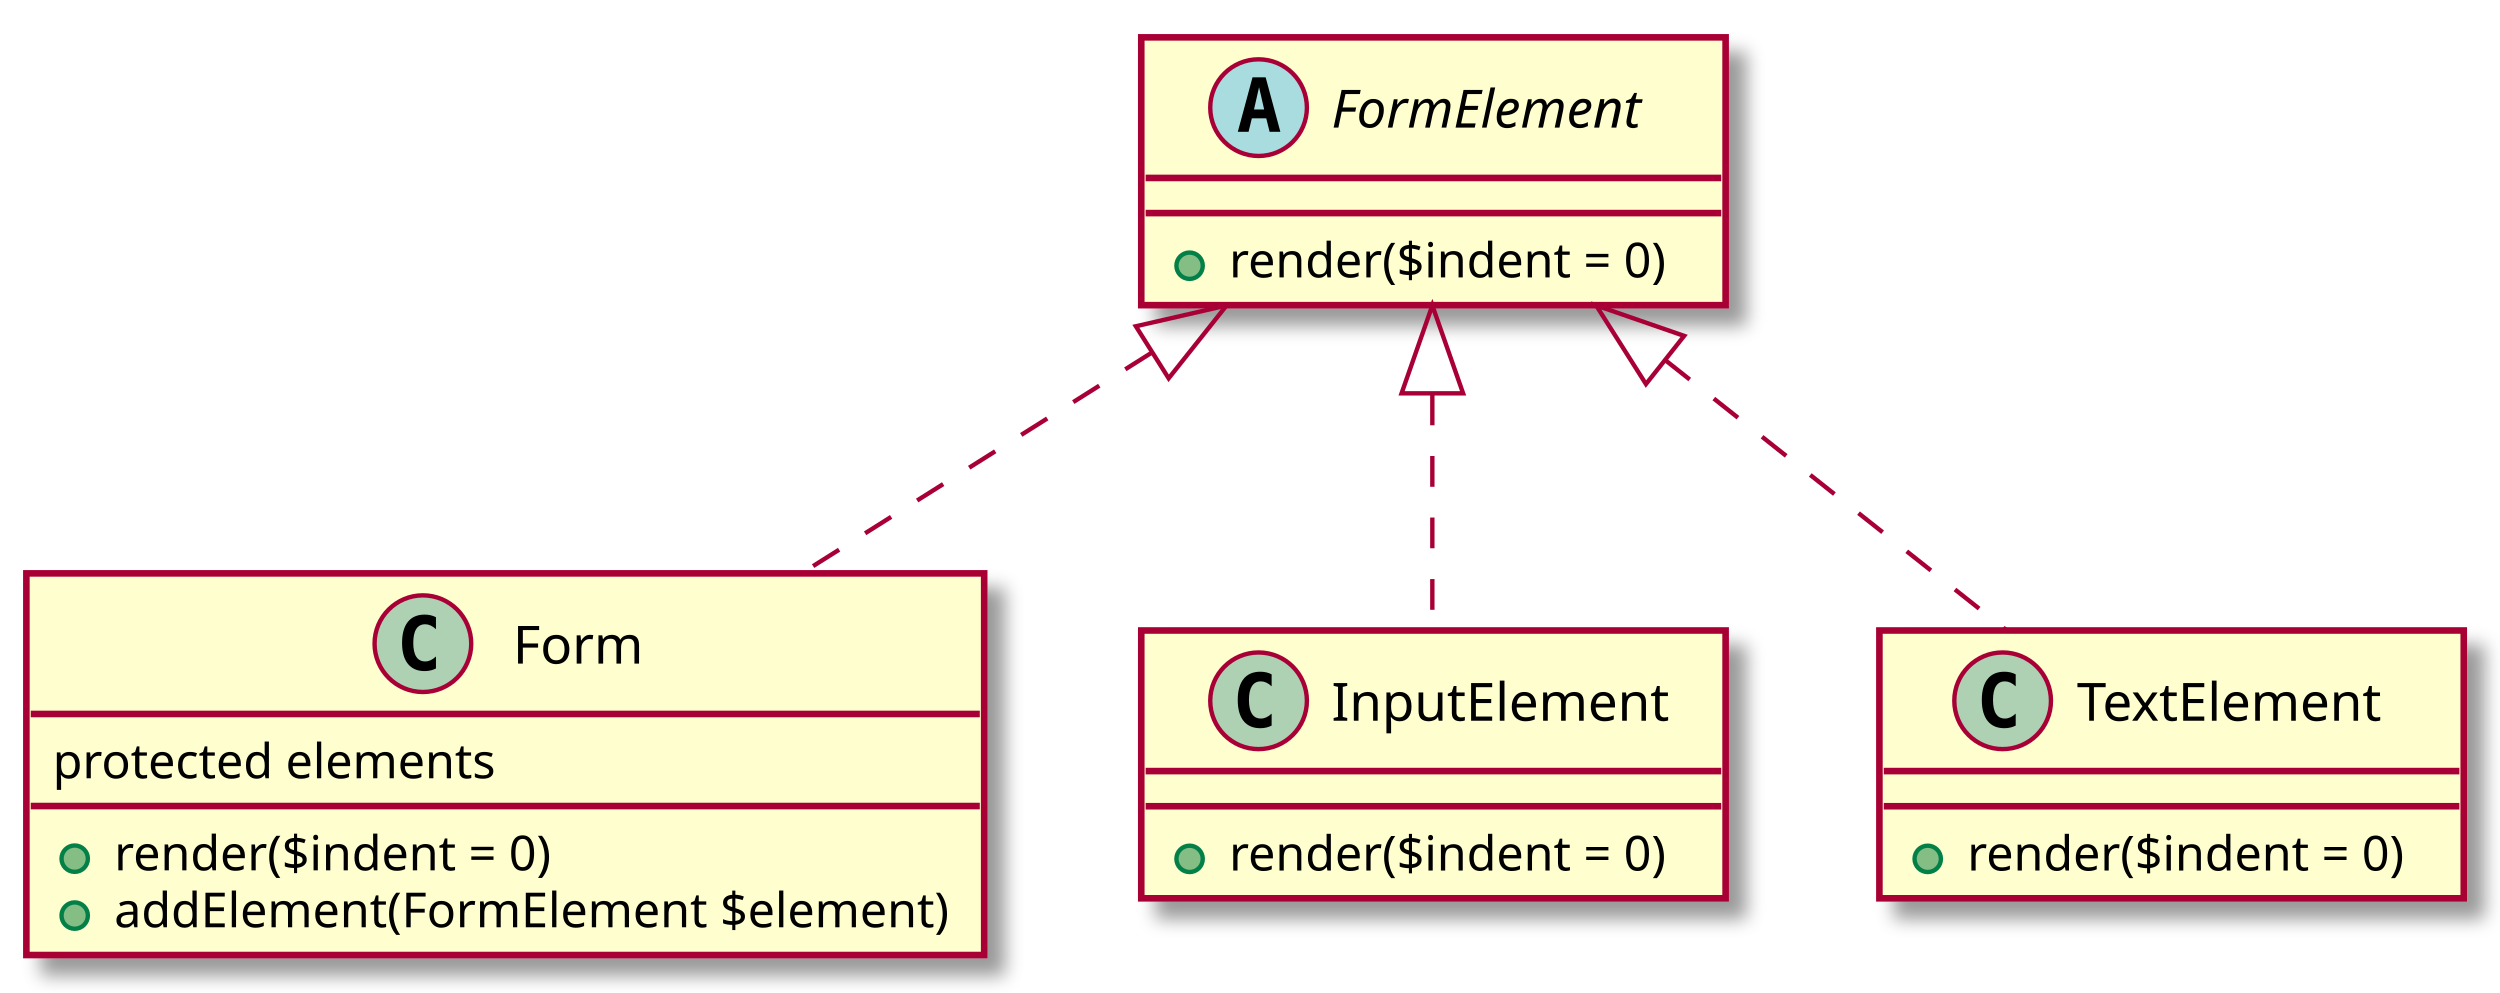
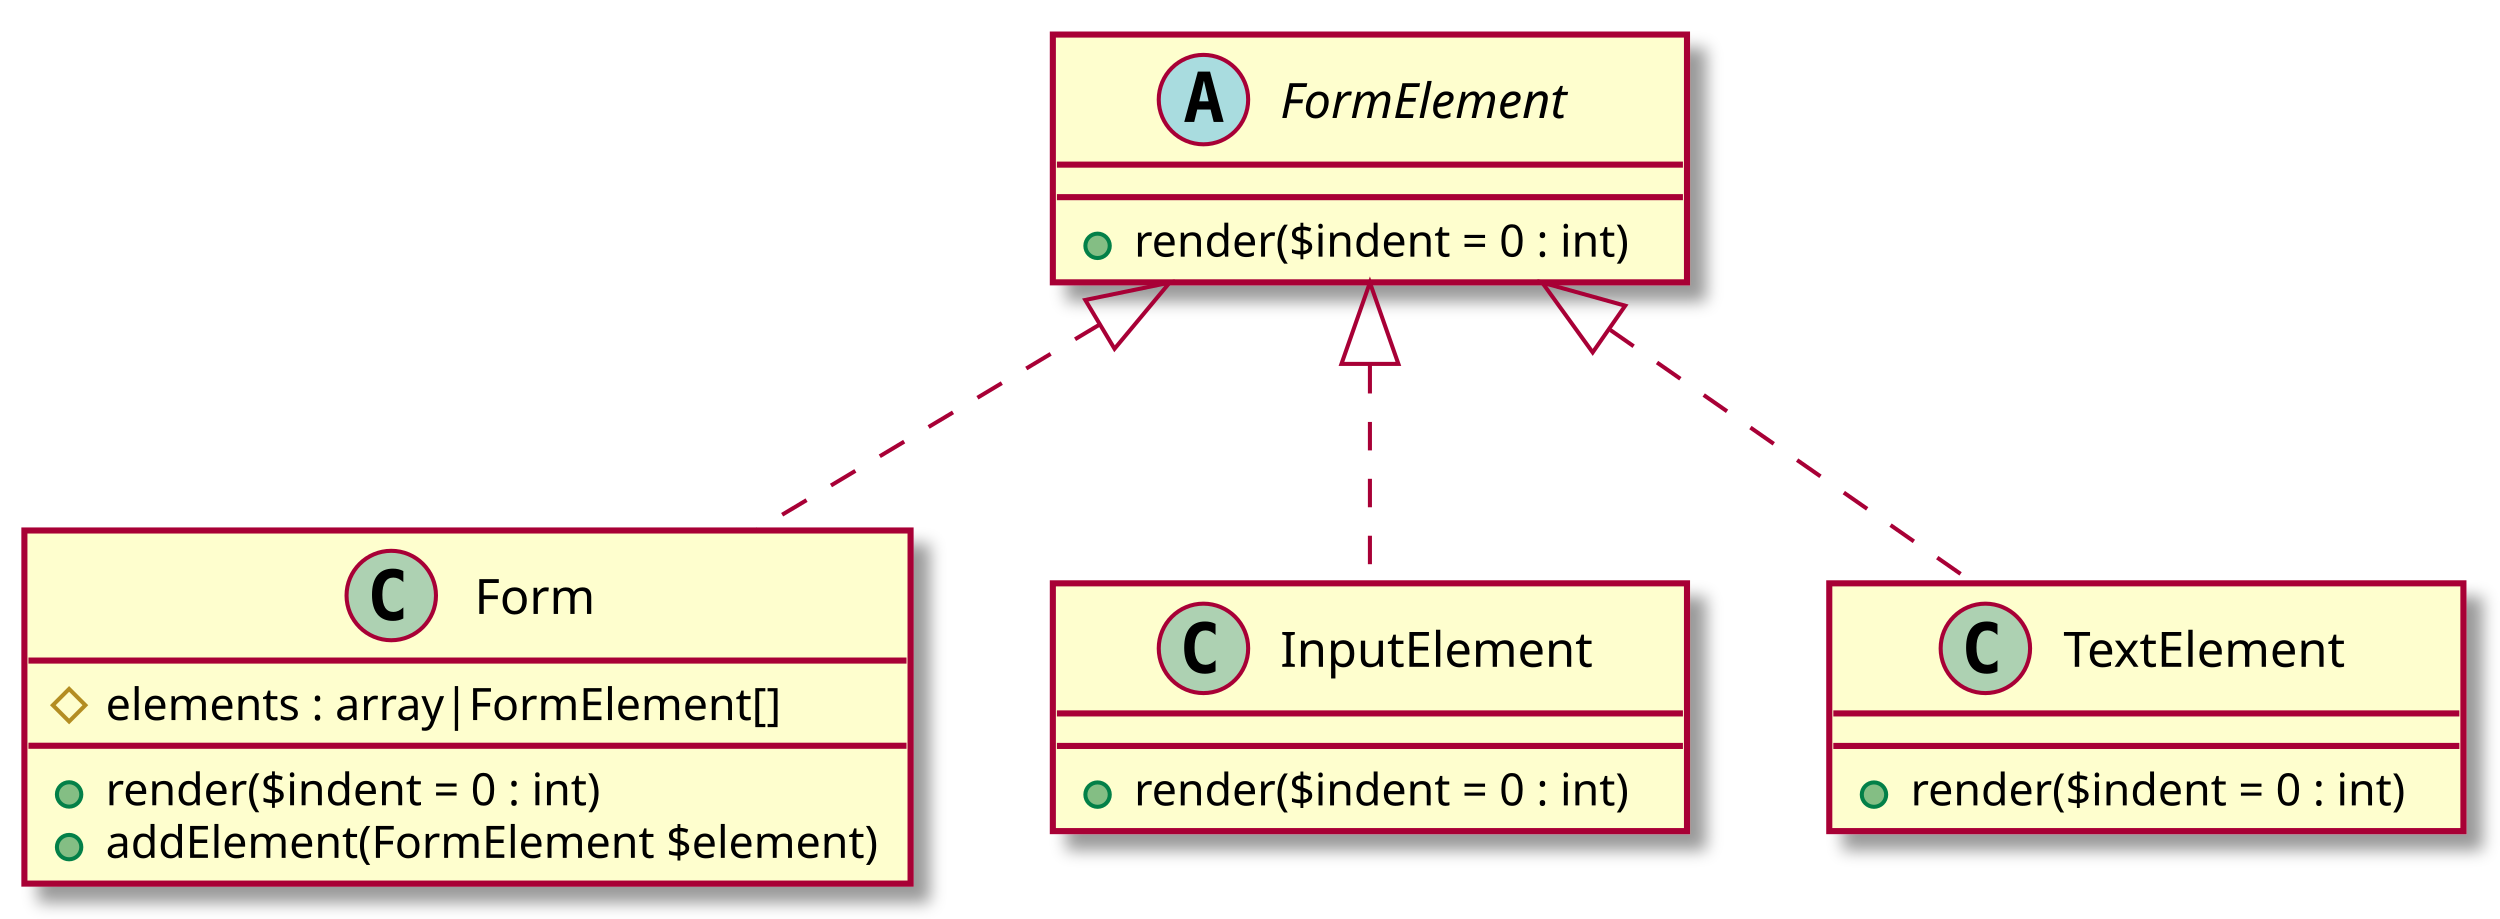
- <svg xmlns="http://www.w3.org/2000/svg" height="226pt" style="width:569px;height:226px;" version="1.1" viewBox="0 0 569 226" width="569pt">
+ <svg xmlns="http://www.w3.org/2000/svg" height="226pt" style="width:615px;height:226px;" version="1.1" viewBox="0 0 615 226" width="615pt">
  <defs>
    <filter height="300%" id="f1" width="300%" x="-1" y="-1">
      <feGaussianBlur result="blurOut" stdDeviation="2.0" />
      <feColorMatrix in="blurOut" result="blurOut2" type="matrix" values="0 0 0 0 0 0 0 0 0 0 0 0 0 0 0 0 0 0 .4 0" />
      <feOffset dx="4.0" dy="4.0" in="blurOut2" result="blurOut3" />
      <feBlend in="SourceGraphic" in2="blurOut3" mode="normal" />
    </filter>
  </defs>
  <g>
    <rect fill="#FEFECE" filter="url(#f1)" height="86.865" style="stroke: #A80036; stroke-width: 1.5;" width="218" x="6" y="130.5" />
    <ellipse cx="96.25" cy="146.5" fill="#ADD1B2" rx="11" ry="11" style="stroke: #A80036; stroke-width: 1.0;" />
    <path d="M99.223,152.143 Q98.642,152.442 98.003,152.591 Q97.364,152.741 96.658,152.741 Q94.151,152.741 92.832,151.089 Q91.512,149.437 91.512,146.316 Q91.512,143.186 92.832,141.535 Q94.151,139.883 96.658,139.883 Q97.364,139.883 98.011,140.032 Q98.659,140.182 99.223,140.481 L99.223,143.203 Q98.592,142.622 97.999,142.352 Q97.405,142.083 96.774,142.083 Q95.43,142.083 94.745,143.149 Q94.06,144.216 94.06,146.316 Q94.06,148.408 94.745,149.474 Q95.43,150.541 96.774,150.541 Q97.405,150.541 97.999,150.271 Q98.592,150.001 99.223,149.42 Z " />
    <text fill="#000000" font-family="sans-serif" font-size="12" lengthAdjust="spacingAndGlyphs" textLength="29" x="116.75" y="151.035">Form</text>
    <line style="stroke: #A80036; stroke-width: 1.5;" x1="7" x2="223" y1="162.5" y2="162.5" />
-     <text fill="#000000" font-family="sans-serif" font-size="11" lengthAdjust="spacingAndGlyphs" textLength="103" x="12" y="177.135">protected elements</text>
+     <polygon fill="none" points="17,169.477,21,173.477,17,177.477,13,173.477" style="stroke: #B38D22; stroke-width: 1.0;" />
+     <text fill="#000000" font-family="sans-serif" font-size="11" lengthAdjust="spacingAndGlyphs" textLength="167" x="26" y="177.135">elements : array|FormElement[]</text>
    <line style="stroke: #A80036; stroke-width: 1.5;" x1="7" x2="223" y1="183.455" y2="183.455" />
    <ellipse cx="17" cy="195.433" fill="#84BE84" rx="3" ry="3" style="stroke: #038048; stroke-width: 1.0;" />
-     <text fill="#000000" font-family="sans-serif" font-size="11" lengthAdjust="spacingAndGlyphs" textLength="107" x="26" y="198.09">render($indent = 0)</text>
+     <text fill="#000000" font-family="sans-serif" font-size="11" lengthAdjust="spacingAndGlyphs" textLength="130" x="26" y="198.09">render($indent = 0 : int)</text>
    <ellipse cx="17" cy="208.388" fill="#84BE84" rx="3" ry="3" style="stroke: #038048; stroke-width: 1.0;" />
    <text fill="#000000" font-family="sans-serif" font-size="11" lengthAdjust="spacingAndGlyphs" textLength="192" x="26" y="211.045">addElement(FormElement $element)</text>
-     <rect fill="#FEFECE" filter="url(#f1)" height="60.955" style="stroke: #A80036; stroke-width: 1.5;" width="133" x="259.75" y="8.5" />
-     <ellipse cx="286.45" cy="24.5" fill="#A9DCDF" rx="11" ry="11" style="stroke: #A80036; stroke-width: 1.0;" />
-     <path d="M286.563,19.848 L285.409,24.92 L287.725,24.92 Z M285.069,17.607 L288.066,17.607 L291.411,30 L288.962,30 L288.199,26.937 L284.92,26.937 L284.173,30 L281.724,30 Z " />
-     <text fill="#000000" font-family="sans-serif" font-size="12" font-style="italic" lengthAdjust="spacingAndGlyphs" textLength="75" x="303.05" y="29.035">FormElement</text>
-     <line style="stroke: #A80036; stroke-width: 1.5;" x1="260.75" x2="391.75" y1="40.5" y2="40.5" />
-     <line style="stroke: #A80036; stroke-width: 1.5;" x1="260.75" x2="391.75" y1="48.5" y2="48.5" />
-     <ellipse cx="270.75" cy="60.477" fill="#84BE84" rx="3" ry="3" style="stroke: #038048; stroke-width: 1.0;" />
-     <text fill="#000000" font-family="sans-serif" font-size="11" lengthAdjust="spacingAndGlyphs" textLength="107" x="279.75" y="63.135">render($indent = 0)</text>
-     <rect fill="#FEFECE" filter="url(#f1)" height="60.955" style="stroke: #A80036; stroke-width: 1.5;" width="133" x="259.75" y="143.5" />
-     <ellipse cx="286.45" cy="159.5" fill="#ADD1B2" rx="11" ry="11" style="stroke: #A80036; stroke-width: 1.0;" />
-     <path d="M289.423,165.143 Q288.842,165.442 288.203,165.591 Q287.564,165.741 286.858,165.741 Q284.351,165.741 283.031,164.089 Q281.712,162.437 281.712,159.316 Q281.712,156.186 283.031,154.535 Q284.351,152.883 286.858,152.883 Q287.564,152.883 288.211,153.032 Q288.859,153.182 289.423,153.481 L289.423,156.203 Q288.792,155.622 288.199,155.352 Q287.605,155.083 286.974,155.083 Q285.63,155.083 284.945,156.149 Q284.26,157.216 284.26,159.316 Q284.26,161.408 284.945,162.474 Q285.63,163.541 286.974,163.541 Q287.605,163.541 288.199,163.271 Q288.792,163.001 289.423,162.42 Z " />
-     <text fill="#000000" font-family="sans-serif" font-size="12" lengthAdjust="spacingAndGlyphs" textLength="75" x="303.05" y="164.035">InputElement</text>
-     <line style="stroke: #A80036; stroke-width: 1.5;" x1="260.75" x2="391.75" y1="175.5" y2="175.5" />
-     <line style="stroke: #A80036; stroke-width: 1.5;" x1="260.75" x2="391.75" y1="183.5" y2="183.5" />
-     <ellipse cx="270.75" cy="195.477" fill="#84BE84" rx="3" ry="3" style="stroke: #038048; stroke-width: 1.0;" />
-     <text fill="#000000" font-family="sans-serif" font-size="11" lengthAdjust="spacingAndGlyphs" textLength="107" x="279.75" y="198.135">render($indent = 0)</text>
-     <rect fill="#FEFECE" filter="url(#f1)" height="60.955" style="stroke: #A80036; stroke-width: 1.5;" width="133" x="427.75" y="143.5" />
-     <ellipse cx="455.8" cy="159.5" fill="#ADD1B2" rx="11" ry="11" style="stroke: #A80036; stroke-width: 1.0;" />
-     <path d="M458.773,165.143 Q458.192,165.442 457.553,165.591 Q456.914,165.741 456.208,165.741 Q453.701,165.741 452.382,164.089 Q451.062,162.437 451.062,159.316 Q451.062,156.186 452.382,154.535 Q453.701,152.883 456.208,152.883 Q456.914,152.883 457.561,153.032 Q458.209,153.182 458.773,153.481 L458.773,156.203 Q458.142,155.622 457.549,155.352 Q456.955,155.083 456.324,155.083 Q454.98,155.083 454.295,156.149 Q453.61,157.216 453.61,159.316 Q453.61,161.408 454.295,162.474 Q454.98,163.541 456.324,163.541 Q456.955,163.541 457.549,163.271 Q458.142,163.001 458.773,162.42 Z " />
-     <text fill="#000000" font-family="sans-serif" font-size="12" lengthAdjust="spacingAndGlyphs" textLength="72" x="472.7" y="164.035">TextElement</text>
-     <line style="stroke: #A80036; stroke-width: 1.5;" x1="428.75" x2="559.75" y1="175.5" y2="175.5" />
-     <line style="stroke: #A80036; stroke-width: 1.5;" x1="428.75" x2="559.75" y1="183.5" y2="183.5" />
-     <ellipse cx="438.75" cy="195.477" fill="#84BE84" rx="3" ry="3" style="stroke: #038048; stroke-width: 1.0;" />
-     <text fill="#000000" font-family="sans-serif" font-size="11" lengthAdjust="spacingAndGlyphs" textLength="107" x="447.75" y="198.135">render($indent = 0)</text>
-     <path d="M379.09,82.03 C404.261,101.957 433.734,125.29 456.529,143.336 " fill="none" style="stroke: #A80036; stroke-width: 1.0; stroke-dasharray: 7.0,7.0;" />
-     <polygon fill="none" points="374.621,87.419,363.285,69.517,383.311,76.443,374.621,87.419" style="stroke: #A80036; stroke-width: 1.0;" />
-     <path d="M326,89.791 C326,107.727 326,127.396 326,143.106 " fill="none" style="stroke: #A80036; stroke-width: 1.0; stroke-dasharray: 7.0,7.0;" />
-     <polygon fill="none" points="319,89.517,326,69.517,333,89.517,319,89.517" style="stroke: #A80036; stroke-width: 1.0;" />
-     <path d="M262.039,80.317 C236.891,96.168 207.997,114.381 182.514,130.444 " fill="none" style="stroke: #A80036; stroke-width: 1.0; stroke-dasharray: 7.0,7.0;" />
-     <polygon fill="none" points="258.52,74.26,279.172,69.517,265.986,86.104,258.52,74.26" style="stroke: #A80036; stroke-width: 1.0;" />
+     <rect fill="#FEFECE" filter="url(#f1)" height="60.955" style="stroke: #A80036; stroke-width: 1.5;" width="156" x="259" y="8.5" />
+     <ellipse cx="296.05" cy="24.5" fill="#A9DCDF" rx="11" ry="11" style="stroke: #A80036; stroke-width: 1.0;" />
+     <path d="M296.163,19.848 L295.01,24.92 L297.325,24.92 Z M294.669,17.607 L297.666,17.607 L301.011,30 L298.562,30 L297.798,26.937 L294.52,26.937 L293.773,30 L291.324,30 Z " />
+     <text fill="#000000" font-family="sans-serif" font-size="12" font-style="italic" lengthAdjust="spacingAndGlyphs" textLength="75" x="314.95" y="29.035">FormElement</text>
+     <line style="stroke: #A80036; stroke-width: 1.5;" x1="260" x2="414" y1="40.5" y2="40.5" />
+     <line style="stroke: #A80036; stroke-width: 1.5;" x1="260" x2="414" y1="48.5" y2="48.5" />
+     <ellipse cx="270" cy="60.477" fill="#84BE84" rx="3" ry="3" style="stroke: #038048; stroke-width: 1.0;" />
+     <text fill="#000000" font-family="sans-serif" font-size="11" lengthAdjust="spacingAndGlyphs" textLength="130" x="279" y="63.135">render($indent = 0 : int)</text>
+     <rect fill="#FEFECE" filter="url(#f1)" height="60.955" style="stroke: #A80036; stroke-width: 1.5;" width="156" x="259" y="143.5" />
+     <ellipse cx="296.05" cy="159.5" fill="#ADD1B2" rx="11" ry="11" style="stroke: #A80036; stroke-width: 1.0;" />
+     <path d="M299.023,165.143 Q298.442,165.442 297.803,165.591 Q297.164,165.741 296.458,165.741 Q293.951,165.741 292.632,164.089 Q291.312,162.437 291.312,159.316 Q291.312,156.186 292.632,154.535 Q293.951,152.883 296.458,152.883 Q297.164,152.883 297.811,153.032 Q298.459,153.182 299.023,153.481 L299.023,156.203 Q298.392,155.622 297.799,155.352 Q297.205,155.083 296.574,155.083 Q295.23,155.083 294.545,156.149 Q293.86,157.216 293.86,159.316 Q293.86,161.408 294.545,162.474 Q295.23,163.541 296.574,163.541 Q297.205,163.541 297.799,163.271 Q298.392,163.001 299.023,162.42 Z " />
+     <text fill="#000000" font-family="sans-serif" font-size="12" lengthAdjust="spacingAndGlyphs" textLength="75" x="314.95" y="164.035">InputElement</text>
+     <line style="stroke: #A80036; stroke-width: 1.5;" x1="260" x2="414" y1="175.5" y2="175.5" />
+     <line style="stroke: #A80036; stroke-width: 1.5;" x1="260" x2="414" y1="183.5" y2="183.5" />
+     <ellipse cx="270" cy="195.477" fill="#84BE84" rx="3" ry="3" style="stroke: #038048; stroke-width: 1.0;" />
+     <text fill="#000000" font-family="sans-serif" font-size="11" lengthAdjust="spacingAndGlyphs" textLength="130" x="279" y="198.135">render($indent = 0 : int)</text>
+     <rect fill="#FEFECE" filter="url(#f1)" height="60.955" style="stroke: #A80036; stroke-width: 1.5;" width="156" x="450" y="143.5" />
+     <ellipse cx="488.4" cy="159.5" fill="#ADD1B2" rx="11" ry="11" style="stroke: #A80036; stroke-width: 1.0;" />
+     <path d="M491.373,165.143 Q490.792,165.442 490.153,165.591 Q489.514,165.741 488.808,165.741 Q486.301,165.741 484.981,164.089 Q483.662,162.437 483.662,159.316 Q483.662,156.186 484.981,154.535 Q486.301,152.883 488.808,152.883 Q489.514,152.883 490.161,153.032 Q490.809,153.182 491.373,153.481 L491.373,156.203 Q490.742,155.622 490.149,155.352 Q489.555,155.083 488.924,155.083 Q487.58,155.083 486.895,156.149 Q486.21,157.216 486.21,159.316 Q486.21,161.408 486.895,162.474 Q487.58,163.541 488.924,163.541 Q489.555,163.541 490.149,163.271 Q490.742,163.001 491.373,162.42 Z " />
+     <text fill="#000000" font-family="sans-serif" font-size="12" lengthAdjust="spacingAndGlyphs" textLength="72" x="507.6" y="164.035">TextElement</text>
+     <line style="stroke: #A80036; stroke-width: 1.5;" x1="451" x2="605" y1="175.5" y2="175.5" />
+     <line style="stroke: #A80036; stroke-width: 1.5;" x1="451" x2="605" y1="183.5" y2="183.5" />
+     <ellipse cx="461" cy="195.477" fill="#84BE84" rx="3" ry="3" style="stroke: #038048; stroke-width: 1.0;" />
+     <text fill="#000000" font-family="sans-serif" font-size="11" lengthAdjust="spacingAndGlyphs" textLength="130" x="470" y="198.135">render($indent = 0 : int)</text>
+     <path d="M396.135,81.178 C425.016,101.289 459.114,125.032 485.4,143.336 " fill="none" style="stroke: #A80036; stroke-width: 1.0; stroke-dasharray: 7.0,7.0;" />
+     <polygon fill="none" points="391.802,86.69,379.389,69.517,399.802,75.201,391.802,86.69" style="stroke: #A80036; stroke-width: 1.0;" />
+     <path d="M337,89.791 C337,107.727 337,127.396 337,143.106 " fill="none" style="stroke: #A80036; stroke-width: 1.0; stroke-dasharray: 7.0,7.0;" />
+     <polygon fill="none" points="330,89.517,337,69.517,344,89.517,330,89.517" style="stroke: #A80036; stroke-width: 1.0;" />
+     <path d="M270.47,79.858 C243.834,95.816 213.104,114.226 186.034,130.444 " fill="none" style="stroke: #A80036; stroke-width: 1.0; stroke-dasharray: 7.0,7.0;" />
+     <polygon fill="none" points="266.977,73.791,287.731,69.517,274.172,85.8,266.977,73.791" style="stroke: #A80036; stroke-width: 1.0;" />
  </g>
</svg>
